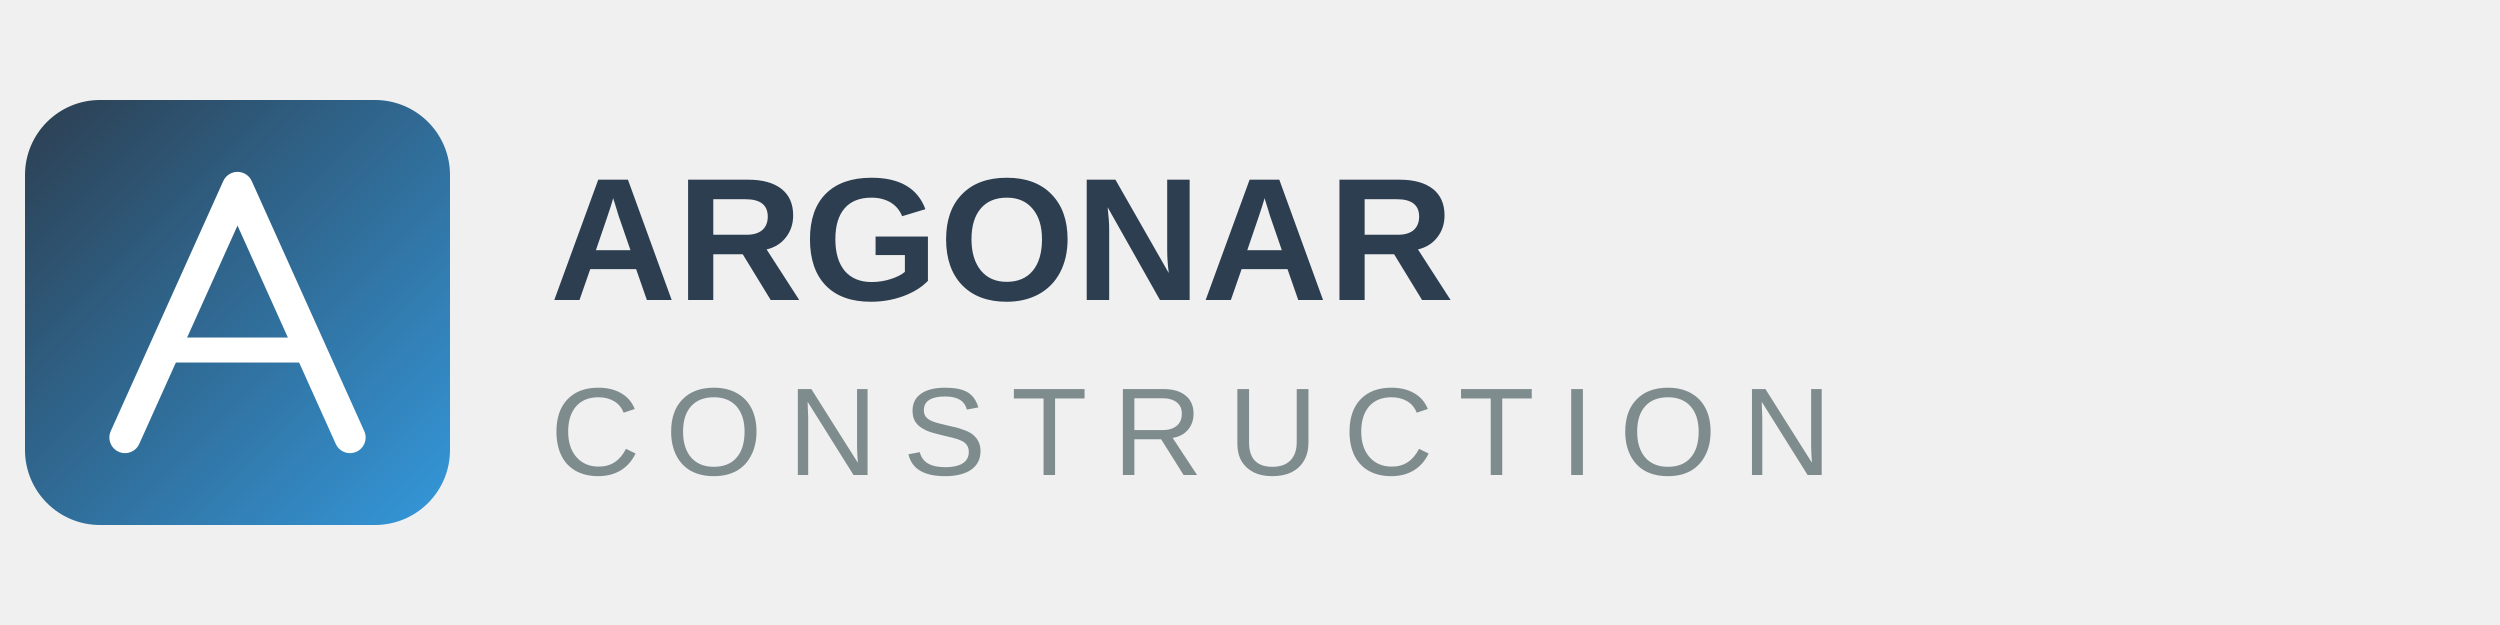
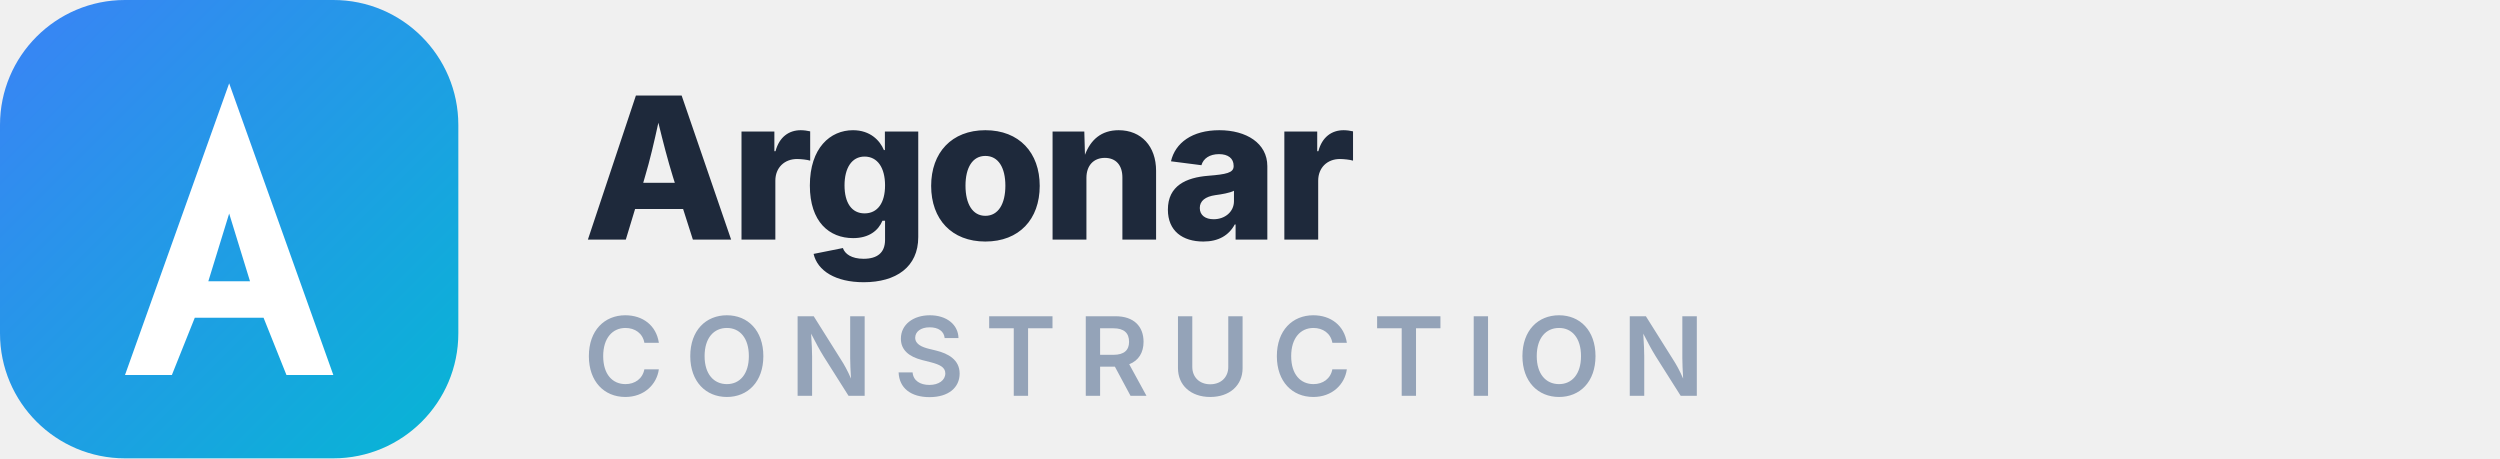
- <svg xmlns="http://www.w3.org/2000/svg" viewBox="0 0 200 50">
+ <svg xmlns="http://www.w3.org/2000/svg" viewBox="0 0 240 44">
  <defs>
-     <linearGradient id="g" x1="0%" y1="0%" x2="100%" y2="100%">
-       <stop offset="0%" style="stop-color:#2C3E50" />
-       <stop offset="100%" style="stop-color:#3498DB" />
+     <linearGradient id="bg" x1="0%" y1="0%" x2="100%" y2="100%">
+       <stop offset="0%" stop-color="#3b82f6" />
+       <stop offset="100%" stop-color="#06b6d4" />
    </linearGradient>
  </defs>
-   <rect x="2" y="8" width="34" height="34" rx="6" fill="url(#g)" />
-   <path d="M10 35 L19 15 L28 35" stroke="#fff" stroke-width="2.5" fill="none" stroke-linecap="round" stroke-linejoin="round" />
-   <line x1="13" y1="28" x2="25" y2="28" stroke="#fff" stroke-width="2" stroke-linecap="round" />
-   <text x="44" y="24" font-family="Arial,Helvetica,sans-serif" font-size="14" font-weight="700" fill="#2C3E50">ARGONAR</text>
-   <text x="44" y="38" font-family="Arial,Helvetica,sans-serif" font-size="10" font-weight="400" fill="#7F8C8D" letter-spacing="2">CONSTRUCTION</text>
+   <rect width="44" height="44" rx="12" fill="url(#bg)" />
+   <path d="M22 8L12 36h4.5l2.2-5.5h6.6l2.2 5.5H32L22 8zM20 27l2-6.5 2 6.5h-4z" fill="#fff" fill-rule="evenodd" />
+   <text x="56" y="23" font-family="Inter,system-ui,-apple-system,sans-serif" font-size="19" font-weight="800" fill="#1e293b" letter-spacing="-0.5">Argonar</text>
+   <text x="56" y="38" font-family="Inter,system-ui,-apple-system,sans-serif" font-size="10.5" font-weight="600" fill="#94a3b8" letter-spacing="2">CONSTRUCTION</text>
</svg>
